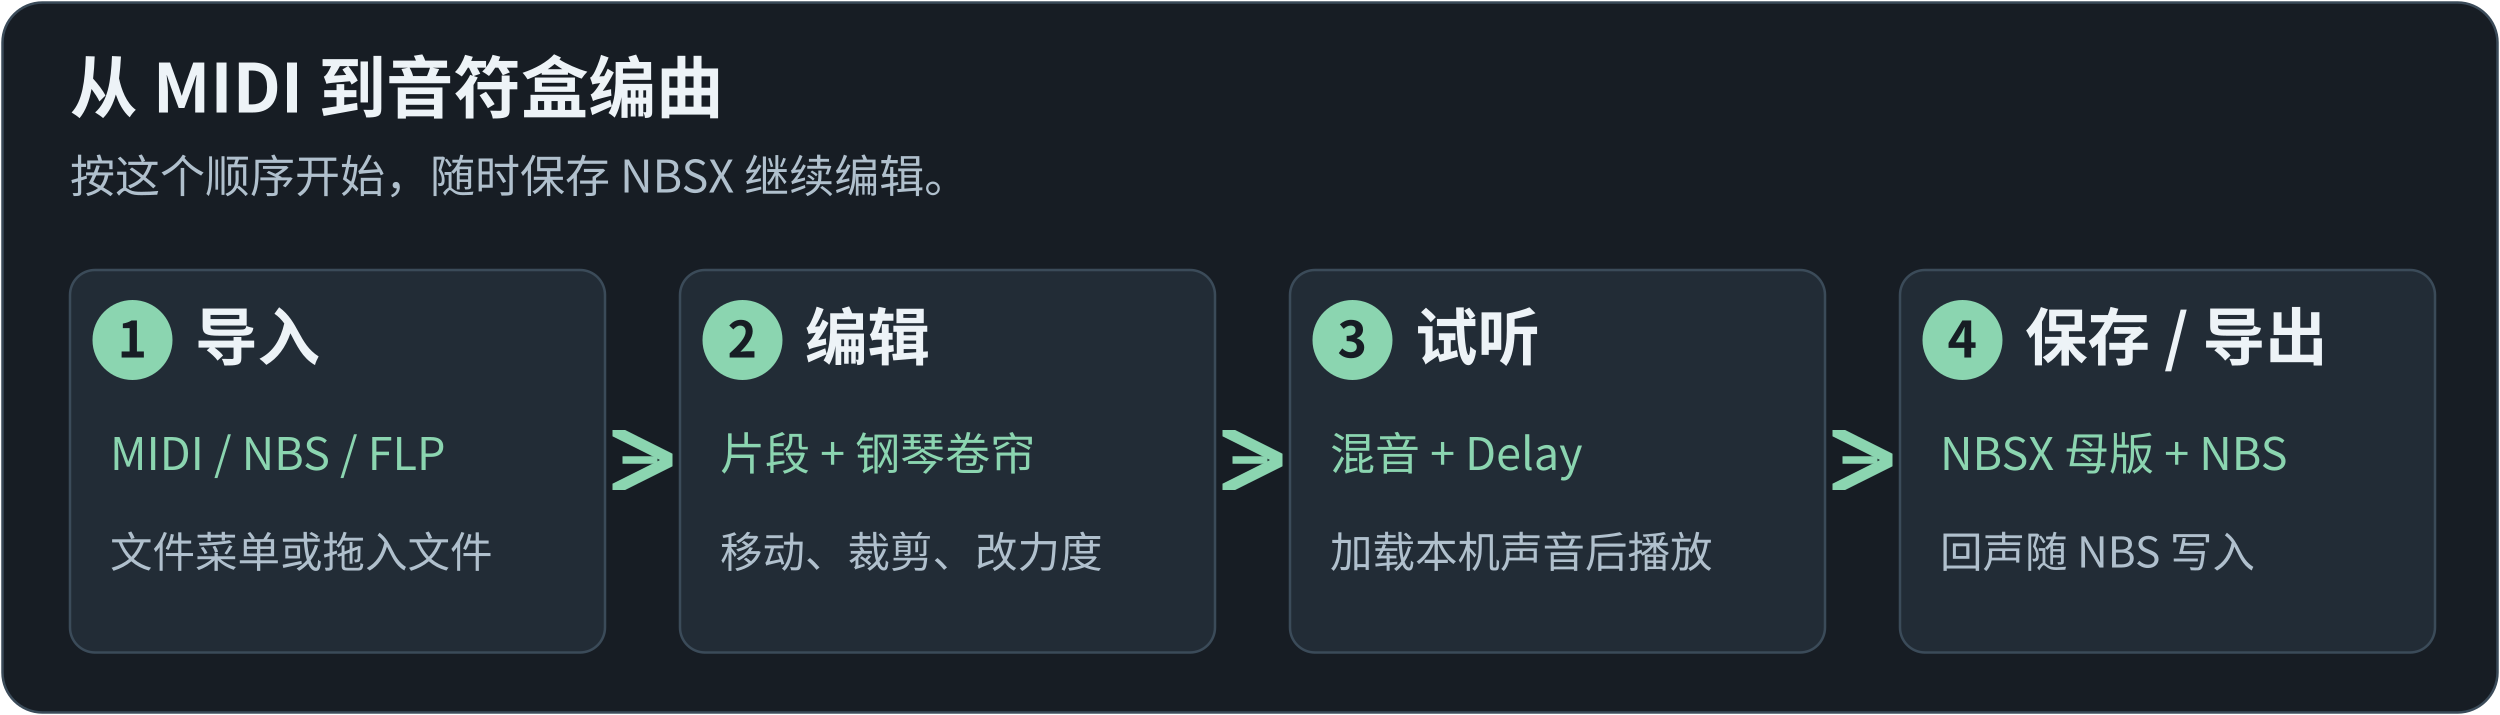
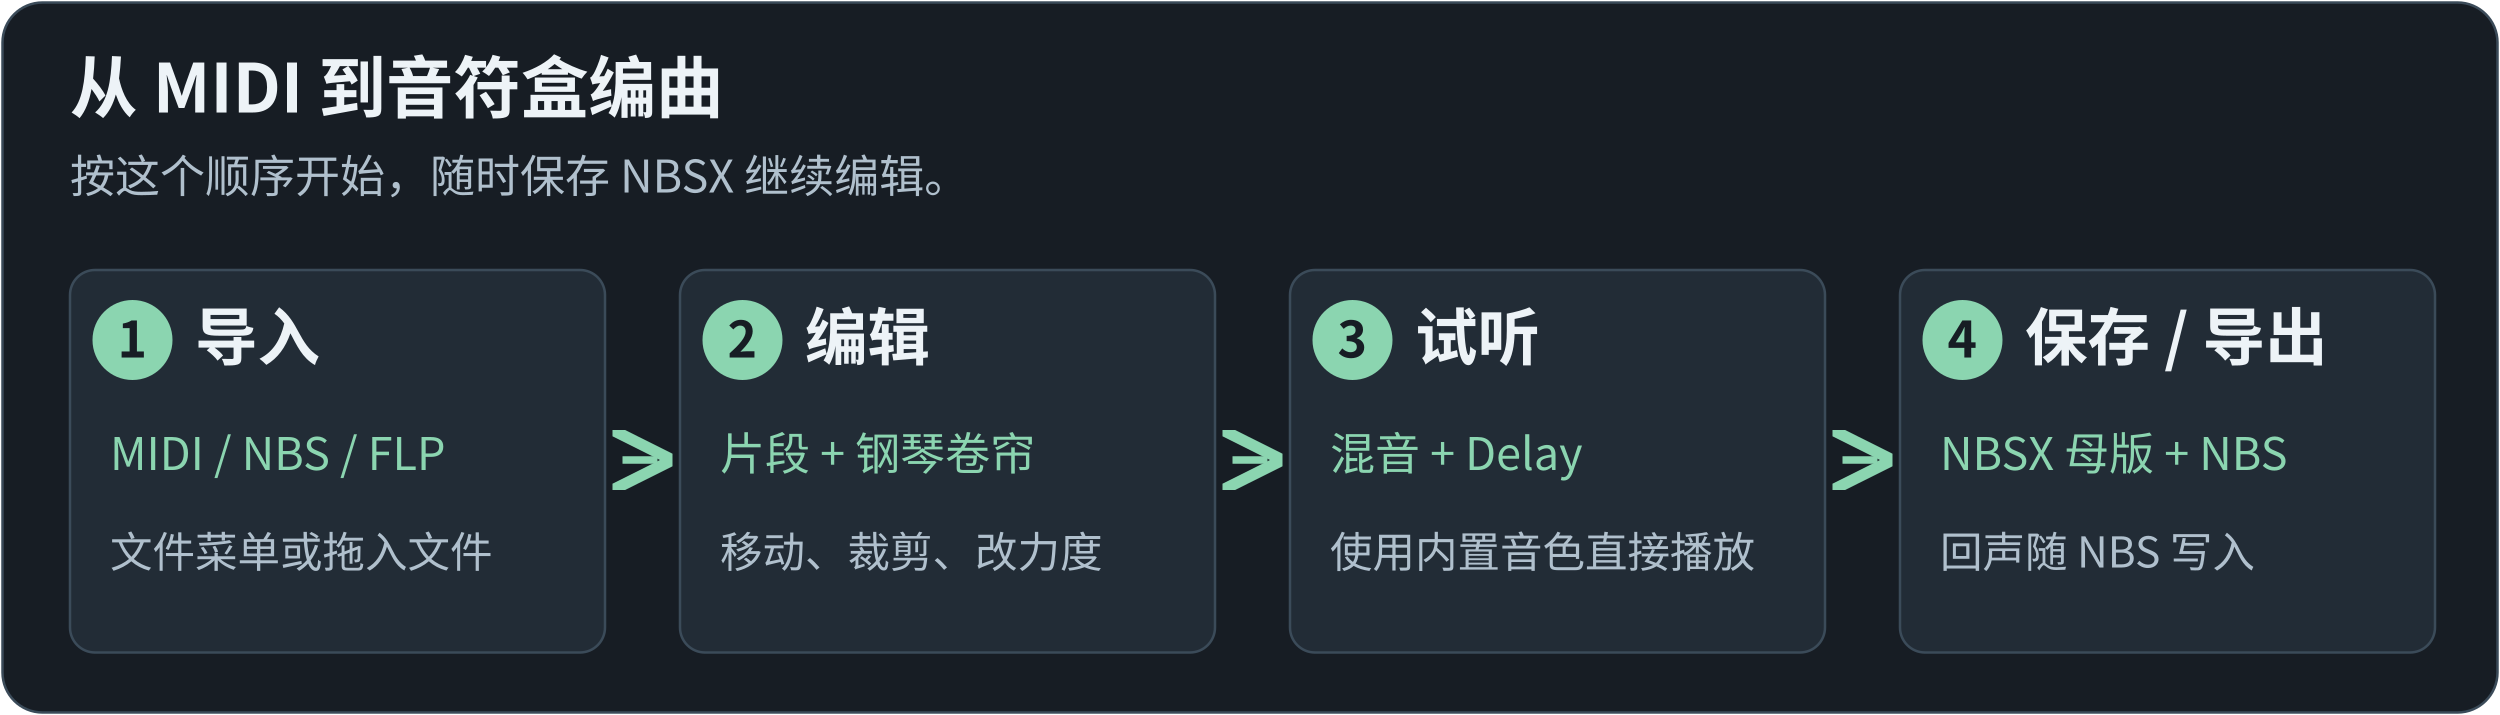
<svg xmlns="http://www.w3.org/2000/svg" width="1000" height="286" viewBox="0 0 1000 286" role="img" aria-labelledby="title description">
  <defs>
    <marker id="green" markerWidth="8" markerHeight="8" refX="6" refY="4" orient="auto">
      <path d="M0 0L8 4 0 8" fill="none" stroke="#8bd5b0" stroke-width="1.5" />
    </marker>
    <marker id="orange" markerWidth="8" markerHeight="8" refX="6" refY="4" orient="auto">
      <path d="M0 0L8 4 0 8" fill="none" stroke="#f0c181" stroke-width="1.5" />
    </marker>
    <marker id="blue" markerWidth="8" markerHeight="8" refX="6" refY="4" orient="auto">
      <path d="M0 0L8 4 0 8" fill="none" stroke="#91bce4" stroke-width="1.5" />
    </marker>
  </defs>
  <style>text{font-family:"Microsoft YaHei","PingFang SC","Noto Sans CJK SC","Segoe UI",sans-serif}</style>
  <rect x="1" y="1" width="998" height="284" rx="16" fill="#171d24" stroke="#3b4b59" />
  <text x="28" y="45" fill="#edf3f7" font-size="27" font-weight="650">从 MIDI 到音符盒编曲</text>
  <text x="28" y="77" fill="#b0c0cd" font-size="18" font-weight="400">按这个顺序开始，随时保存 NBSX 继续编辑。</text>
  <rect x="28" y="108" width="214" height="153" rx="10" fill="#222c36" stroke="#3b4b59" />
  <circle cx="53" cy="136" r="16" fill="#8bd5b0" />
  <text x="47" y="143" fill="#171d24" font-size="20" font-weight="700">1</text>
  <text x="78" y="144" fill="#edf3f7" font-size="25" font-weight="600">导入</text>
  <text x="44" y="188" fill="#8bd5b0" font-size="18" font-weight="400">MIDI / NBS / FLP</text>
  <text x="44" y="227" fill="#b0c0cd" font-size="17" font-weight="400">文件菜单或拖入文件</text>
  <path d="M249 184L263 184" fill="none" stroke="#8bd5b0" stroke-width="3" marker-end="url(#green)" />
  <rect x="272" y="108" width="214" height="153" rx="10" fill="#222c36" stroke="#3b4b59" />
  <circle cx="297" cy="136" r="16" fill="#8bd5b0" />
  <text x="291" y="143" fill="#171d24" font-size="20" font-weight="700">2</text>
  <text x="322" y="144" fill="#edf3f7" font-size="25" font-weight="600">编辑</text>
  <text x="288" y="188" fill="#8bd5b0" font-size="18" font-weight="400">片段 + 钢琴卷帘</text>
  <text x="288" y="227" fill="#b0c0cd" font-size="17" font-weight="400">移动、裁剪、改力度</text>
  <path d="M493 184L507 184" fill="none" stroke="#8bd5b0" stroke-width="3" marker-end="url(#green)" />
  <rect x="516" y="108" width="214" height="153" rx="10" fill="#222c36" stroke="#3b4b59" />
  <circle cx="541" cy="136" r="16" fill="#8bd5b0" />
  <text x="535" y="143" fill="#171d24" font-size="20" font-weight="700">3</text>
  <text x="566" y="144" fill="#edf3f7" font-size="25" font-weight="600">试听</text>
  <text x="532" y="188" fill="#8bd5b0" font-size="18" font-weight="400">混音 + Delay</text>
-   <text x="532" y="227" fill="#b0c0cd" font-size="17" font-weight="400">加载本机声音后播放</text>
+   <text x="532" y="227" fill="#b0c0cd" font-size="17" font-weight="400">使用内置音色直接播放</text>
  <path d="M737 184L751 184" fill="none" stroke="#8bd5b0" stroke-width="3" marker-end="url(#green)" />
  <rect x="760" y="108" width="214" height="153" rx="10" fill="#222c36" stroke="#3b4b59" />
  <circle cx="785" cy="136" r="16" fill="#8bd5b0" />
  <text x="779" y="143" fill="#171d24" font-size="20" font-weight="700">4</text>
  <text x="810" y="144" fill="#edf3f7" font-size="25" font-weight="600">保存 / 导出</text>
  <text x="776" y="188" fill="#8bd5b0" font-size="18" font-weight="400">NBSX 母版 + NBS</text>
  <text x="776" y="227" fill="#b0c0cd" font-size="17" font-weight="400">回声随 NBS 写入</text>
</svg>
